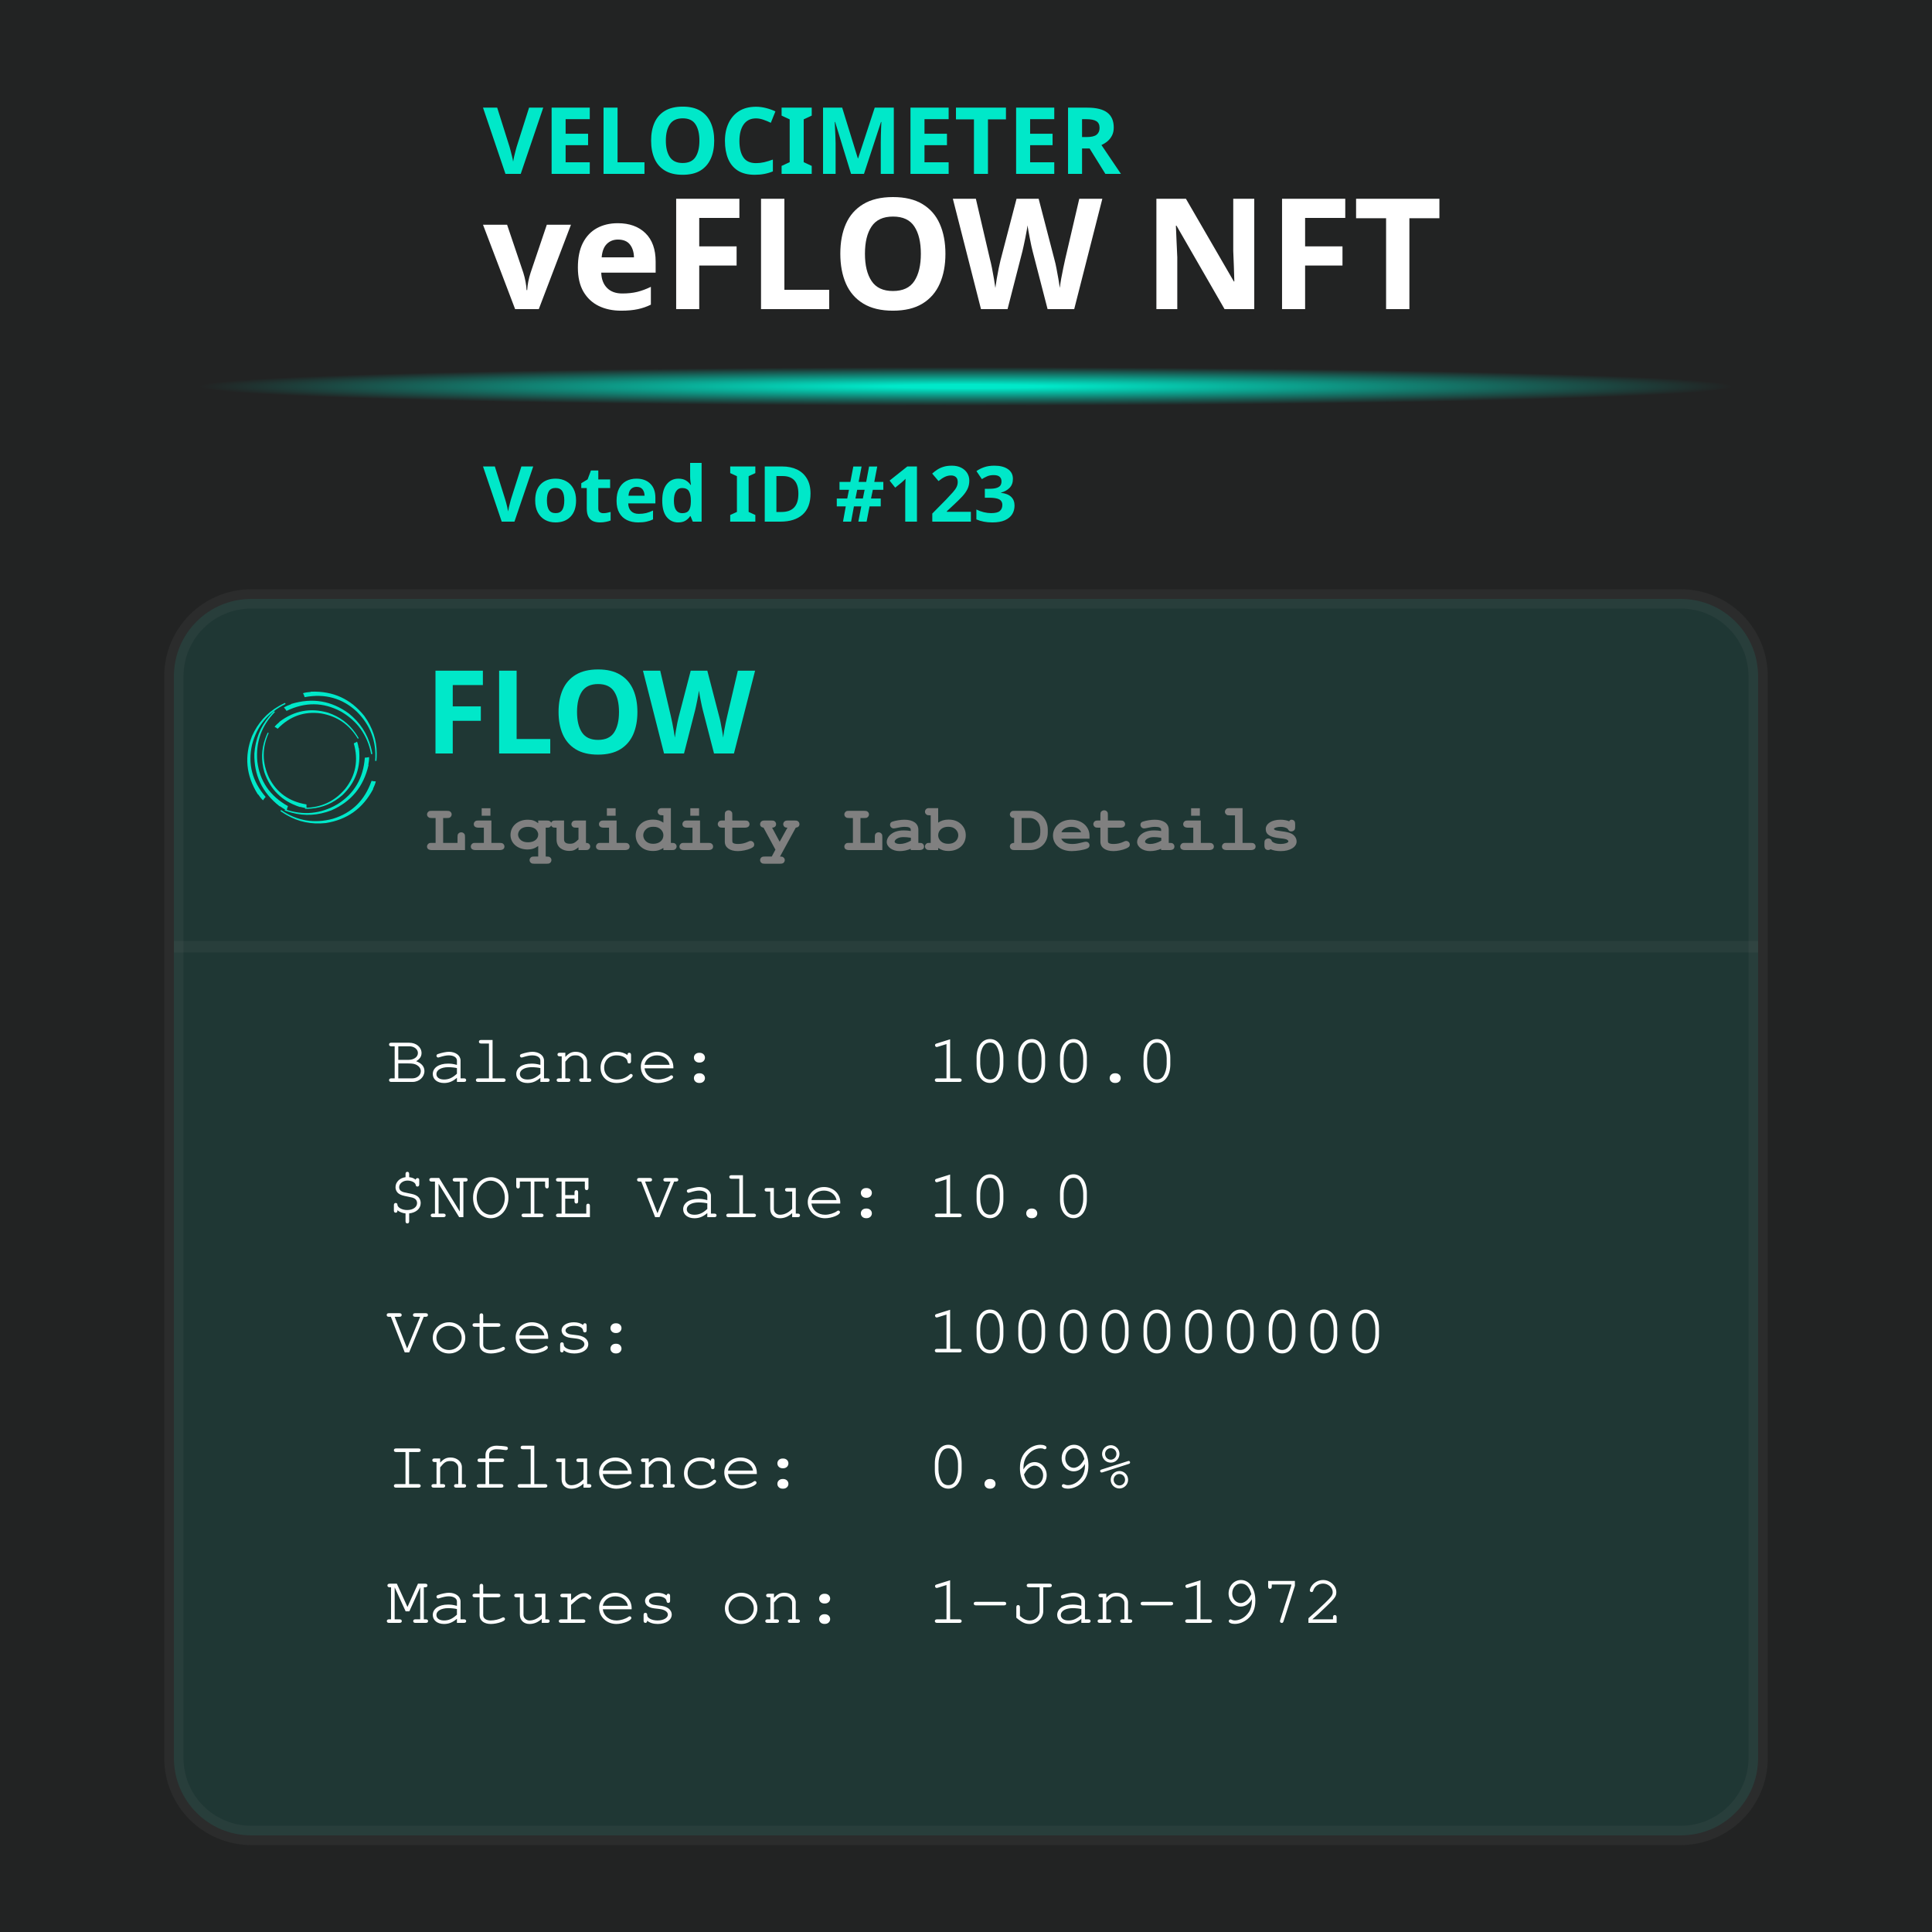
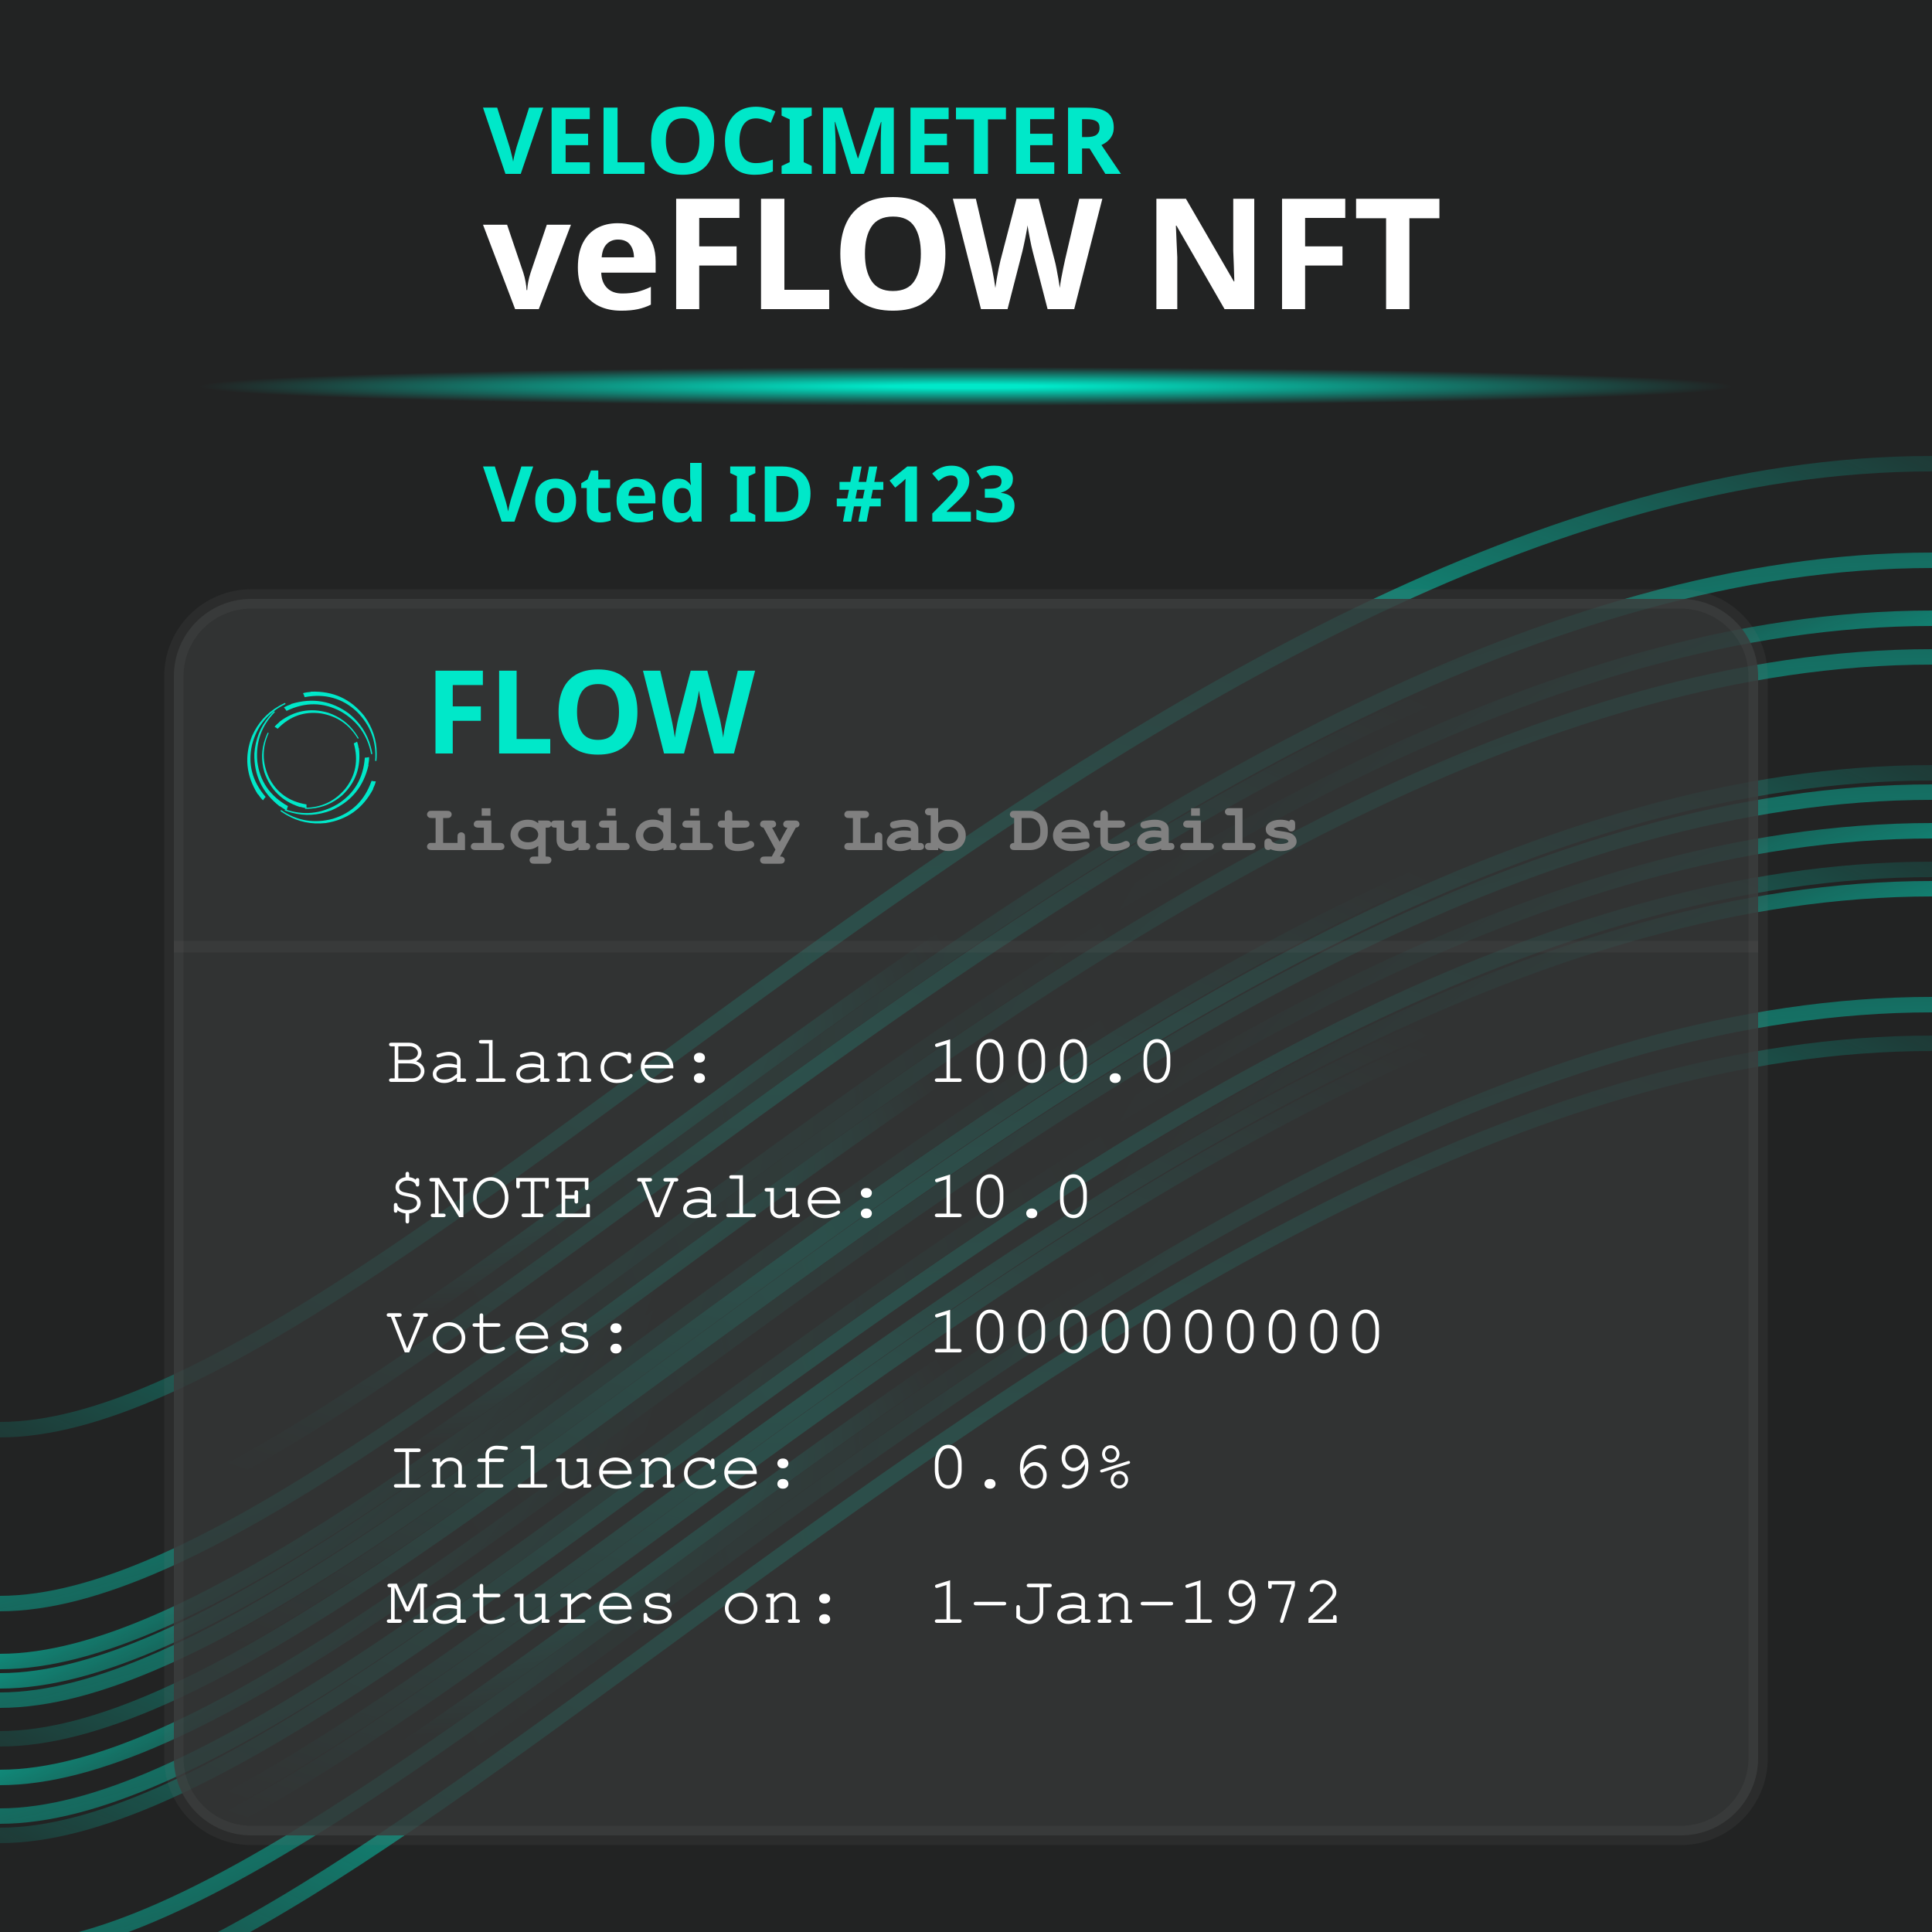
<svg xmlns="http://www.w3.org/2000/svg" version="1.1" viewBox="0 0 500 500" width="500" height="500">
  <defs>
+     <path id="curve" d="m0 450 c100-0 300-250 500-250" fill="none" stroke-width="4" />
+     <radialGradient id="curveGradiant_0" r="100%" cx="50%">
+       <stop stop-color="#00e8c9" offset="0%" stop-opacity="1" />
+       <stop stop-color="#00e8c9" offset="80%" stop-opacity="0" />
+     </radialGradient>
+     <radialGradient id="curveGradiant_1" r="80%" cx="-20%">
+       <stop stop-color="#00e8c9" offset="10%" stop-opacity="1" />
+       <stop stop-color="#00e8c9" offset="100%" stop-opacity="0" />
+     </radialGradient>
+     <radialGradient id="curveGradiant_2" r="50%" cx="40%">
+       <stop stop-color="#00e8c9" offset="0%" stop-opacity="1" />
+       <stop stop-color="#00e8c9" offset="100%" stop-opacity="0" />
+     </radialGradient>
+     <radialGradient id="curveGradiant_3" r="80%" cx="100%">
+       <stop stop-color="#00e8c9" offset="0%" stop-opacity="1" />
+       <stop stop-color="#00e8c9" offset="100%" stop-opacity="0" />
+     </radialGradient>
+     <radialGradient id="curveGradiant_4" r="75%" cx="-40%">
+       <stop stop-color="#00e8c9" offset="70%" stop-opacity="1" />
+       <stop stop-color="#00e8c9" offset="100%" stop-opacity="0" />
+     </radialGradient>
+     <radialGradient id="curveGradiant_5" r="75%" cx="130%">
+       <stop stop-color="#00e8c9" offset="50%" stop-opacity="1" />
+       <stop stop-color="#00e8c9" offset="100%" stop-opacity="0" />
+     </radialGradient>
+     <radialGradient id="curveGradiant_6" r="30%" cx="20%">
+       <stop stop-color="#00e8c9" offset="50%" stop-opacity="1" />
+       <stop stop-color="#00e8c9" offset="100%" stop-opacity="0" />
+     </radialGradient>
+     <radialGradient id="curveGradiant_7" r="30%" cx="70%">
+       <stop stop-color="#00e8c9" offset="50%" stop-opacity="1" />
+       <stop stop-color="#00e8c9" offset="100%" stop-opacity="0" />
+     </radialGradient>
    <radialGradient id="greenGradiant">
      <stop stop-color="#00e8c9" offset="10%" />
      <stop stop-color="#222323" offset="100%" />
    </radialGradient>
  </defs>
  <rect x="0" y="0" width="100%" height="100%" fill="#222323" />
+   <use href="#curve" y="0" stroke="url(#curveGradiant_0)" />
+   <use href="#curve" y="20" stroke="url(#curveGradiant_1)" />
+   <use href="#curve" y="40" stroke="url(#curveGradiant_2)" />
+   <use href="#curve" y="60" stroke="url(#curveGradiant_3)" />
+   <use href="#curve" y="-20" stroke="url(#curveGradiant_4)" />
+   <use href="#curve" y="-40" stroke="url(#curveGradiant_5)" />
+   <use href="#curve" y="-60" stroke="url(#curveGradiant_6)" />
+   <use href="#curve" y="-80" stroke="url(#curveGradiant_0)" />
+   <use href="#curve" y="-10" stroke="url(#curveGradiant_1)" />
+   <use href="#curve" y="-50" stroke="url(#curveGradiant_2)" />
+   <use href="#curve" y="-30" stroke="url(#curveGradiant_3)" />
+   <use href="#curve" y="10" stroke="url(#curveGradiant_4)" />
+   <use href="#curve" y="30" stroke="url(#curveGradiant_5)" />
+   <use href="#curve" y="50" stroke="url(#curveGradiant_6)" />
+   <use href="#curve" y="70" stroke="url(#curveGradiant_0)" />
+   <use href="#curve" y="55" stroke="url(#curveGradiant_1)" />
+   <use href="#curve" y="-5" stroke="url(#curveGradiant_2)" />
+   <use href="#curve" y="5" stroke="url(#curveGradiant_3)" />
+   <use href="#curve" y="-15" stroke="url(#curveGradiant_4)" />
+   <use href="#curve" y="15" stroke="url(#curveGradiant_5)" />
+   <use href="#curve" y="-25" stroke="url(#curveGradiant_6)" />
+   <use href="#curve" y="25" stroke="url(#curveGradiant_0)" />
+   <use href="#curve" y="-35" stroke="url(#curveGradiant_1)" />
+   <use href="#curve" y="35" stroke="url(#curveGradiant_2)" />
+   <use href="#curve" y="-55" stroke="url(#curveGradiant_3)" />
  <text x="125" y="135" font-family="Lucida Console" fill="#00e8c9" font-size="20px" font-weight="600">Voted ID #123</text>
  <g>
    <text x="125" y="45" font-family="Lucida Console" fill="#00e8c9" font-size="24px" font-weight="600">VELOCIMETER</text>
    <text x="125" y="80" font-family="Lucida Console" fill="white" font-size="40px" font-weight="600">veFLOW NFT</text>
    <ellipse cx="250" cy="100" rx="200" ry="5" fill="url('#greenGradiant')" />
  </g>
-   <rect x="45" y="155" width="410" height="320" rx="20" fill="#00e8c9" fill-opacity="10%" stroke="gray" stroke-width="5" stroke-opacity="10%" />
+   <rect x="45" y="155" width="410" height="320" rx="20" fill="#343636" fill-opacity="85%" stroke="gray" stroke-width="5" stroke-opacity="10%" />
  <line x1="45" y1="245" x2="455" y2="245" stroke="gray" stroke-width="3" stroke-opacity="10%" />
  <g font-family="Courier" fill="white" font-size="18px">
    <text x="100" y="280">Balance:</text>
    <text x="100" y="315">$NOTE Value:</text>
    <text x="100" y="350">Votes:</text>
    <text x="100" y="385">Influence:</text>
    <text x="100" y="420">Matures on:</text>
  </g>
  <g font-family="Courier" fill="white" font-size="18px">
    <text x="240" y="280">1000.0</text>
    <text x="240" y="315">10.0</text>
    <text x="240" y="350">10000000000</text>
    <text x="240" y="385">0.69%</text>
    <text x="240" y="420">1-Jan-1972</text>
  </g>
  <g>
    <polygon fill="#00e8c9" points="42,31 53,31 73,50 93,31 104,31 73,85 Z" />
    <polygon fill="#222323" points="58,43 73,52 88,43 73,69 Z" />
  </g>
  <g transform="translate(75 175) scale(2.5)">
    <path d="m2.2 1.6c2.3-0.074 4.1 0.76 5.5 2.5 0.87 1.2 1.3 2.5 1.3 3.9 3e-3 0.26-8e-3 0.51-0.033 0.77h-0.13c0.15-2-0.49-3.7-1.9-5.1-1.5-1.4-3.3-1.9-5.4-1.5-0.041-0.14-0.096-0.28-0.17-0.41 0.25-0.081 0.53-0.11 0.78-0.13z" id="arcLg" fill="#00e8c9" />
    <use href="#arcLg" transform="rotate(120 2.5 8.5)" />
    <use href="#arcLg" transform="rotate(240 2.5 8.5)" />
    <use href="#arcLg" transform="rotate(345 6 10)" />
    <use href="#arcLg" transform="rotate(105 2.5 7.5) translate(0.5 0)" />
    <use href="#arcLg" transform="translate(0 1.25) rotate(220 2.5 7.5)" />
    <g transform="rotate(340 6 7) scale(0.85)">
      <use href="#arcLg" transform="rotate(345 6 10)" />
      <use href="#arcLg" transform="rotate(105 2.5 7.5) translate(0.5 0)" />
      <use href="#arcLg" transform="translate(0 1.25) rotate(220 2.5 7.5)" />
    </g>
  </g>
  <text x="110" y="195" font-family="Lucida Console" fill="#00e8c9" font-size="30px" font-weight="800">FLOW</text>
  <text x="110" y="220" font-family="Courier" fill="gray" font-size="18px" font-weight="800">Liquidity Lab Details</text>
</svg>
